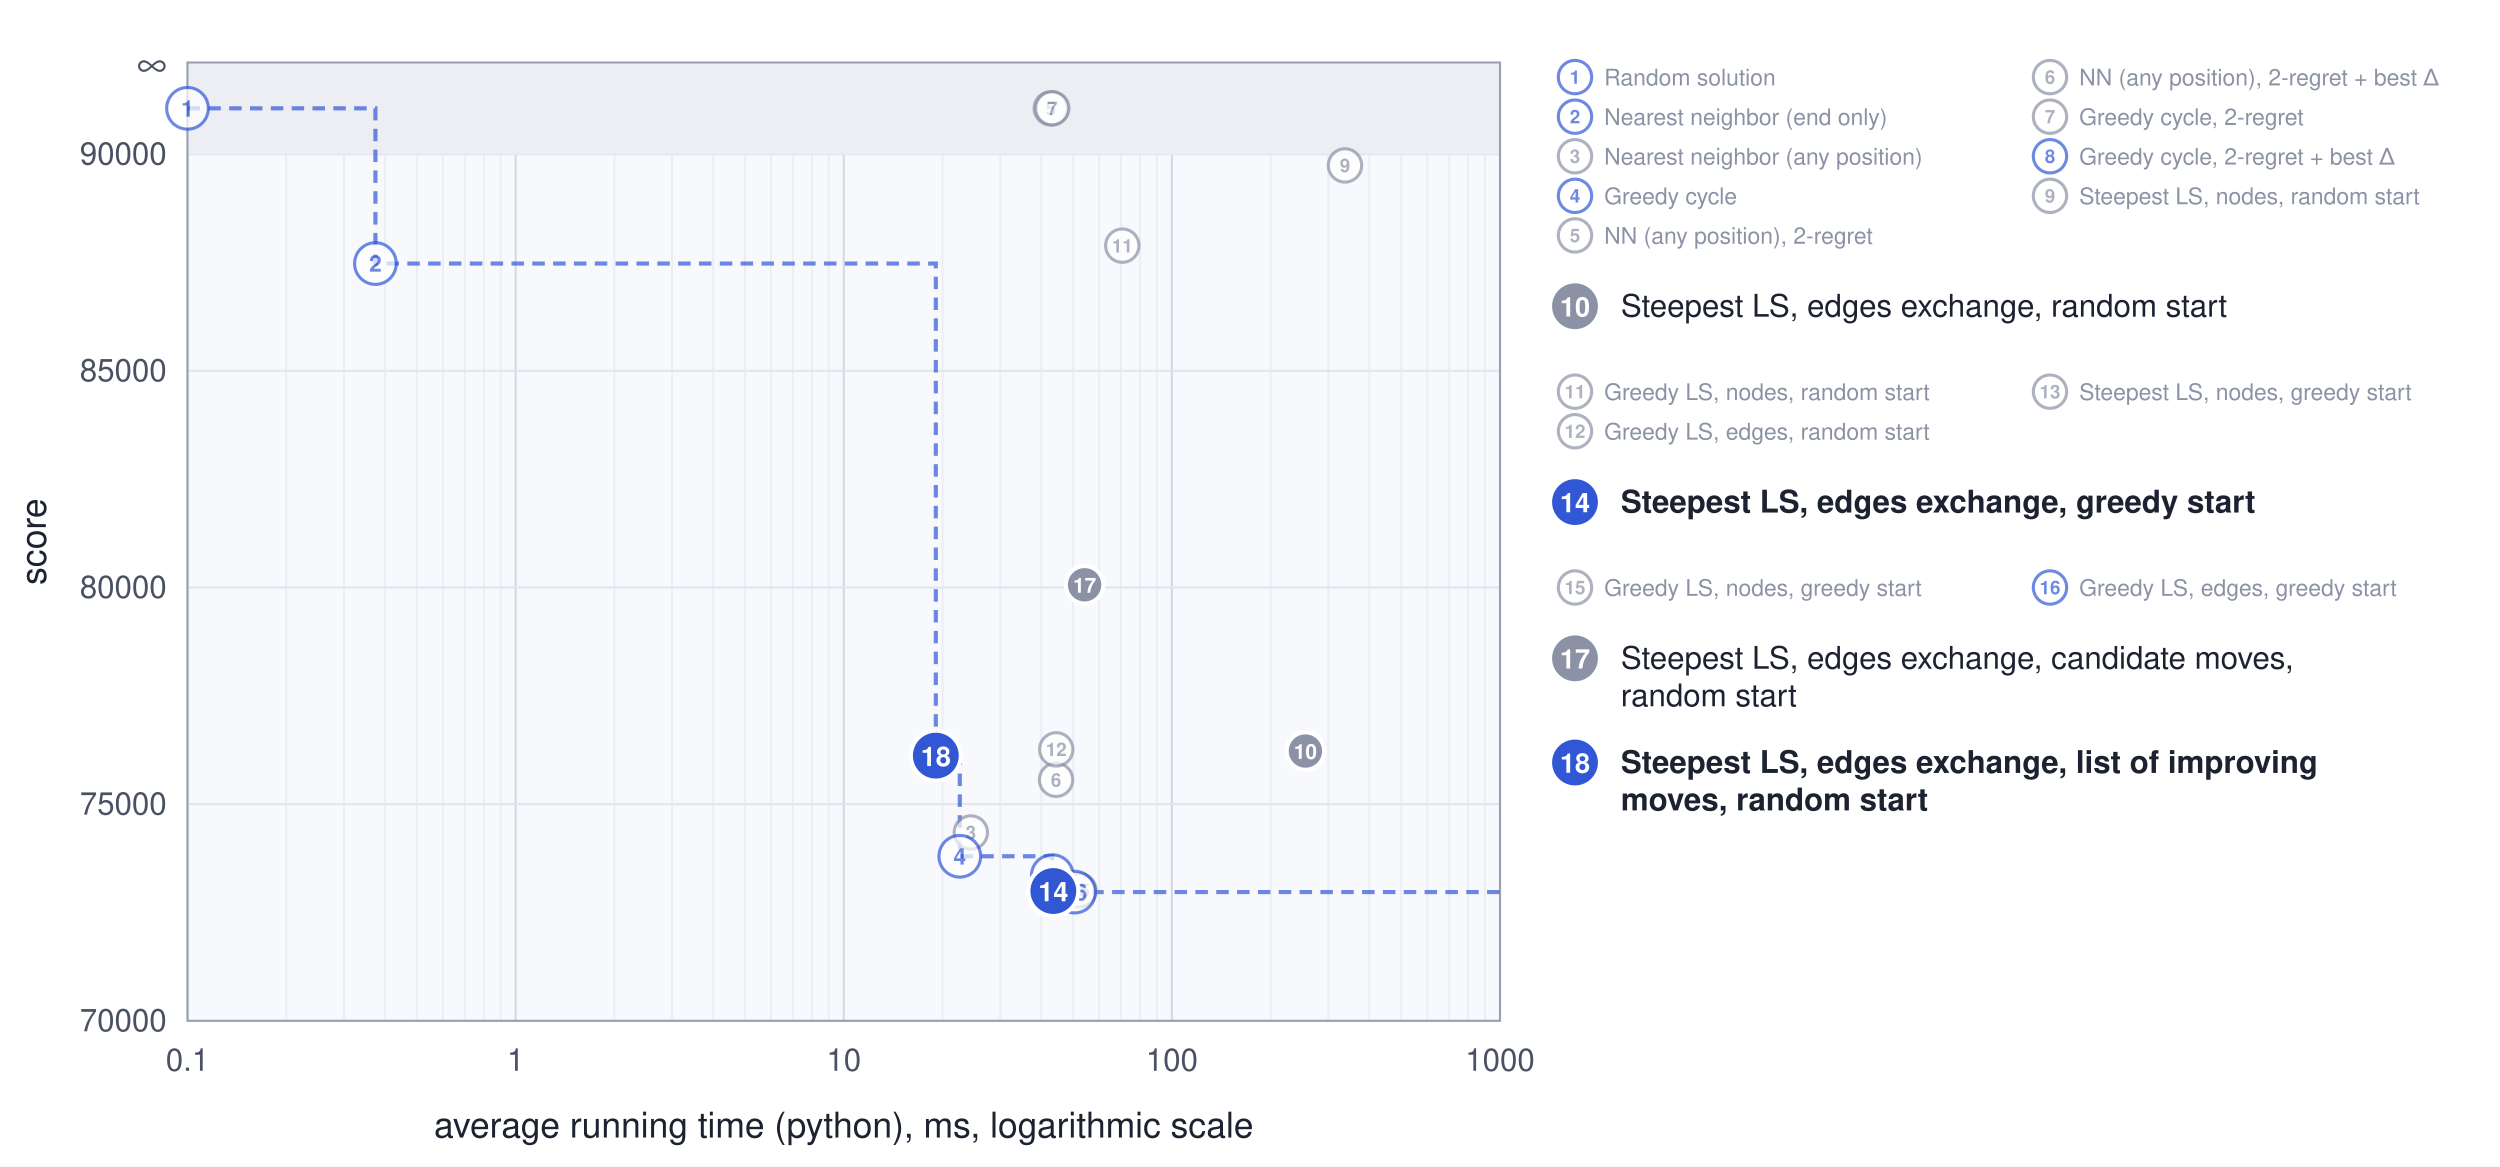
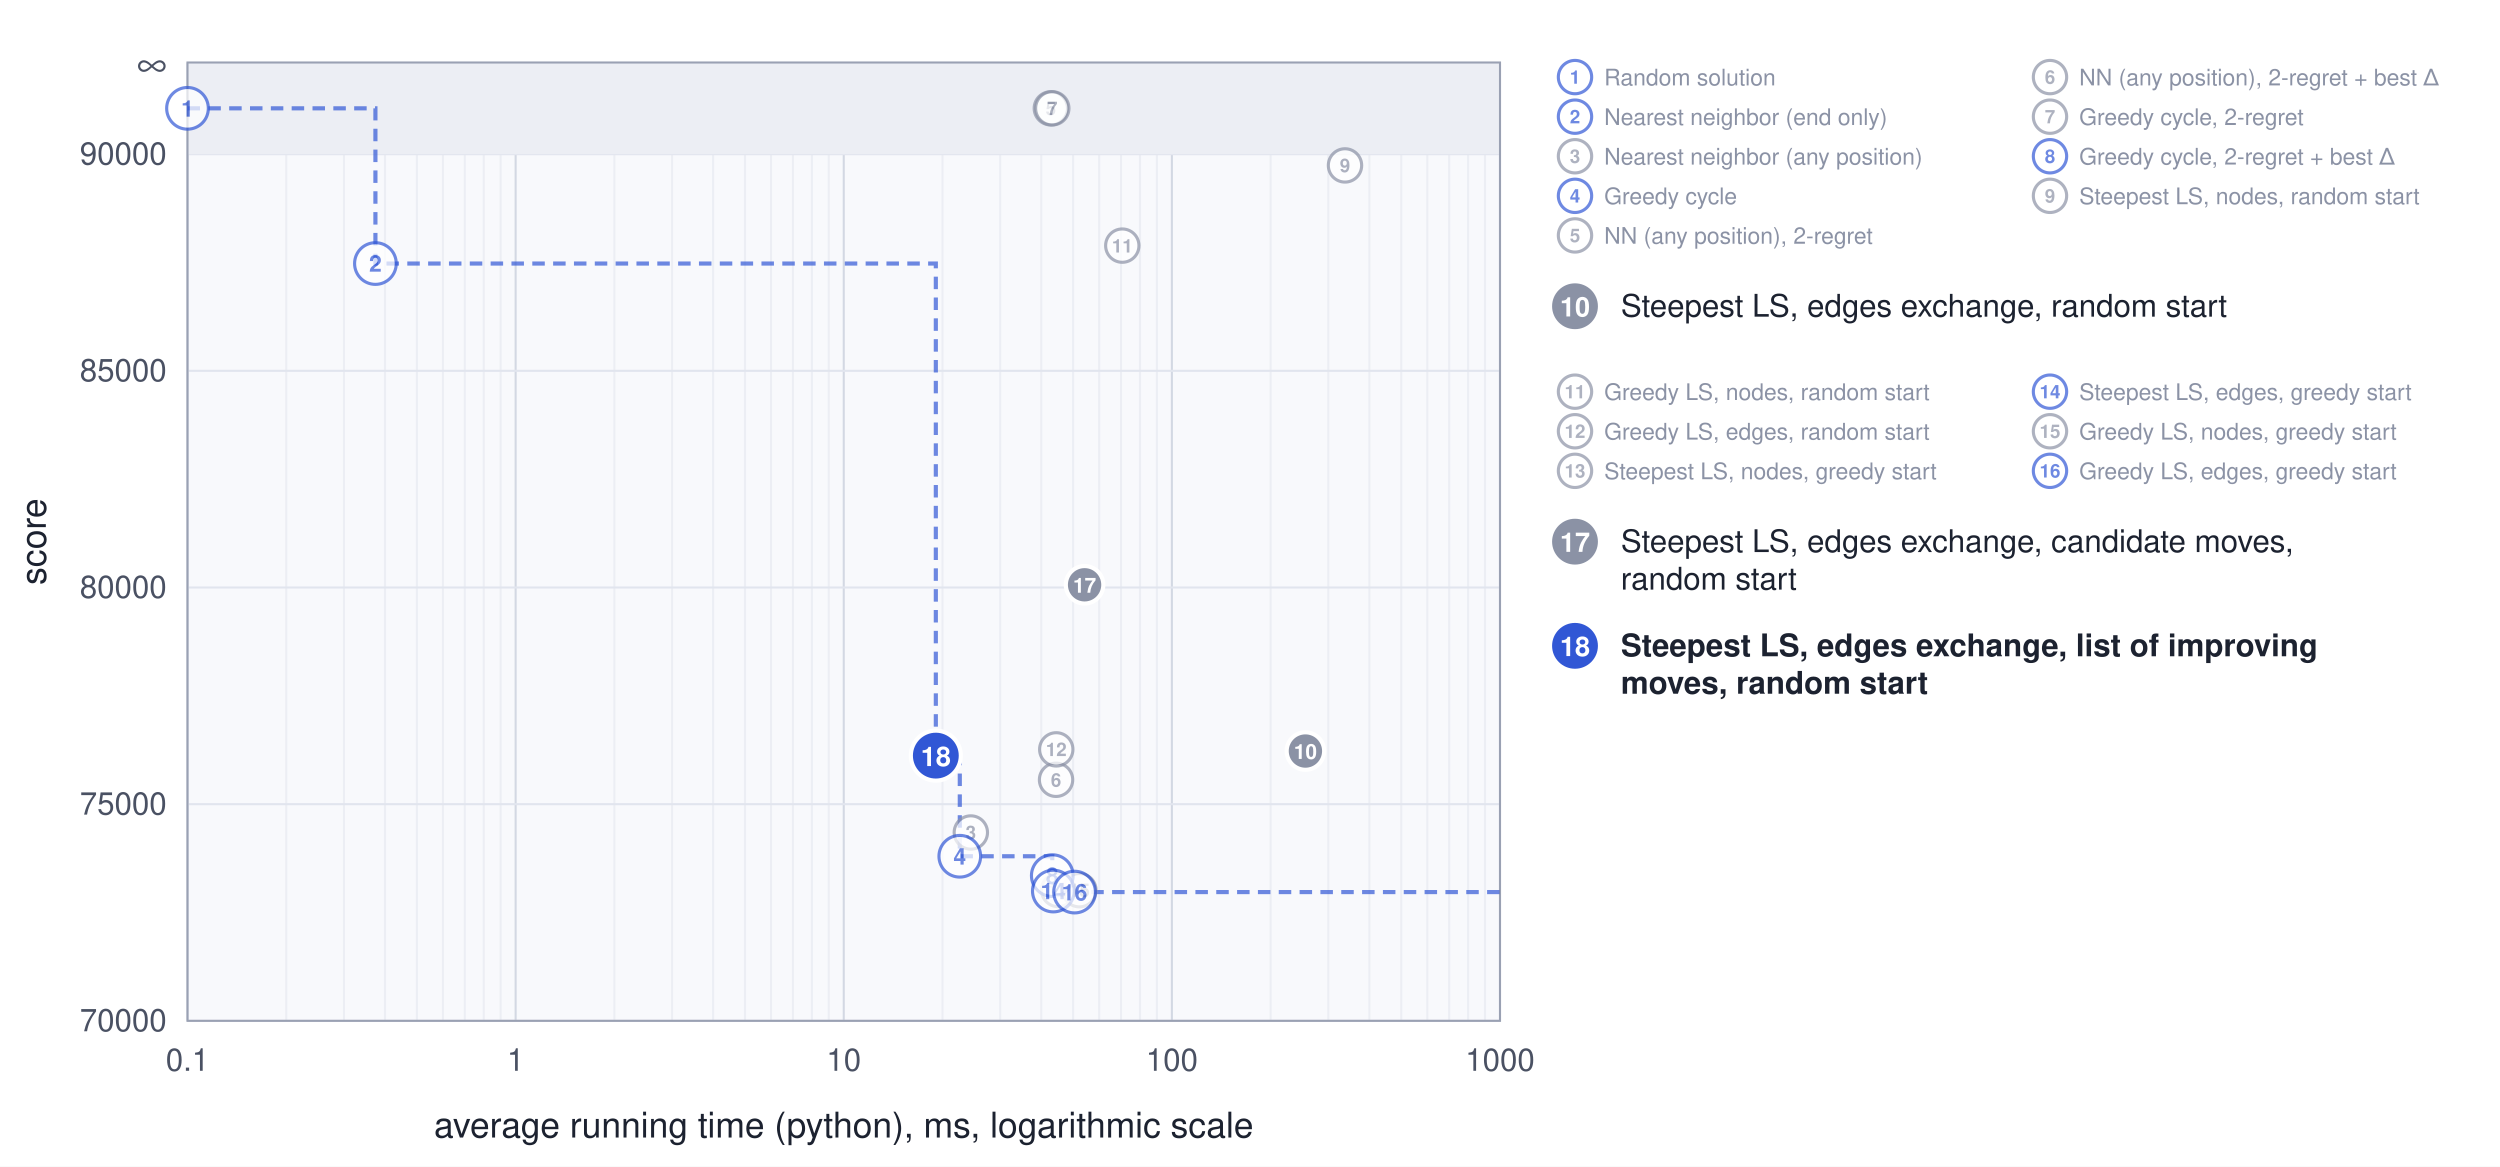
<svg xmlns="http://www.w3.org/2000/svg" viewBox="0 0 1200 560" width="1200" height="560" font-family="Helvetica, Arial, sans-serif" font-size="15">
  <rect width="1200" height="560" fill="#fff" />
  <rect x="90" y="30" width="630" height="460" fill="#f8f9fc" />
  <line x1="90.0" y1="30" x2="90.0" y2="490" stroke="#d3d8e3" />
  <text x="90.0" y="514" text-anchor="middle" fill="#4a5163">0.1</text>
  <line x1="137.4" y1="30" x2="137.4" y2="490" stroke="#eceef4" />
  <line x1="165.1" y1="30" x2="165.1" y2="490" stroke="#eceef4" />
  <line x1="184.8" y1="30" x2="184.8" y2="490" stroke="#eceef4" />
  <line x1="200.1" y1="30" x2="200.1" y2="490" stroke="#eceef4" />
  <line x1="212.6" y1="30" x2="212.6" y2="490" stroke="#eceef4" />
  <line x1="223.1" y1="30" x2="223.1" y2="490" stroke="#eceef4" />
  <line x1="232.2" y1="30" x2="232.2" y2="490" stroke="#eceef4" />
  <line x1="240.3" y1="30" x2="240.3" y2="490" stroke="#eceef4" />
  <line x1="247.5" y1="30" x2="247.5" y2="490" stroke="#d3d8e3" />
  <text x="247.5" y="514" text-anchor="middle" fill="#4a5163">1</text>
  <line x1="294.9" y1="30" x2="294.9" y2="490" stroke="#eceef4" />
  <line x1="322.6" y1="30" x2="322.6" y2="490" stroke="#eceef4" />
  <line x1="342.3" y1="30" x2="342.3" y2="490" stroke="#eceef4" />
  <line x1="357.6" y1="30" x2="357.6" y2="490" stroke="#eceef4" />
  <line x1="370.1" y1="30" x2="370.1" y2="490" stroke="#eceef4" />
  <line x1="380.6" y1="30" x2="380.6" y2="490" stroke="#eceef4" />
  <line x1="389.7" y1="30" x2="389.7" y2="490" stroke="#eceef4" />
  <line x1="397.8" y1="30" x2="397.8" y2="490" stroke="#eceef4" />
  <line x1="405.0" y1="30" x2="405.0" y2="490" stroke="#d3d8e3" />
  <text x="405.0" y="514" text-anchor="middle" fill="#4a5163">10</text>
  <line x1="452.4" y1="30" x2="452.4" y2="490" stroke="#eceef4" />
  <line x1="480.1" y1="30" x2="480.1" y2="490" stroke="#eceef4" />
  <line x1="499.8" y1="30" x2="499.8" y2="490" stroke="#eceef4" />
  <line x1="515.1" y1="30" x2="515.1" y2="490" stroke="#eceef4" />
  <line x1="527.6" y1="30" x2="527.6" y2="490" stroke="#eceef4" />
  <line x1="538.1" y1="30" x2="538.1" y2="490" stroke="#eceef4" />
  <line x1="547.2" y1="30" x2="547.2" y2="490" stroke="#eceef4" />
  <line x1="555.3" y1="30" x2="555.3" y2="490" stroke="#eceef4" />
  <line x1="562.5" y1="30" x2="562.5" y2="490" stroke="#d3d8e3" />
  <text x="562.5" y="514" text-anchor="middle" fill="#4a5163">100</text>
  <line x1="609.9" y1="30" x2="609.9" y2="490" stroke="#eceef4" />
  <line x1="637.6" y1="30" x2="637.6" y2="490" stroke="#eceef4" />
  <line x1="657.3" y1="30" x2="657.3" y2="490" stroke="#eceef4" />
  <line x1="672.6" y1="30" x2="672.6" y2="490" stroke="#eceef4" />
  <line x1="685.1" y1="30" x2="685.1" y2="490" stroke="#eceef4" />
  <line x1="695.6" y1="30" x2="695.6" y2="490" stroke="#eceef4" />
  <line x1="704.7" y1="30" x2="704.7" y2="490" stroke="#eceef4" />
  <line x1="712.8" y1="30" x2="712.8" y2="490" stroke="#eceef4" />
  <line x1="720.0" y1="30" x2="720.0" y2="490" stroke="#d3d8e3" />
  <text x="720.0" y="514" text-anchor="middle" fill="#4a5163">1000</text>
  <line x1="90" y1="490.0" x2="720" y2="490.0" stroke="#e1e5ee" />
  <text x="80" y="495.0" text-anchor="end" fill="#4a5163">70000</text>
  <line x1="90" y1="386.0" x2="720" y2="386.0" stroke="#e1e5ee" />
  <text x="80" y="391.0" text-anchor="end" fill="#4a5163">75000</text>
  <line x1="90" y1="282.0" x2="720" y2="282.0" stroke="#e1e5ee" />
  <text x="80" y="287.0" text-anchor="end" fill="#4a5163">80000</text>
  <line x1="90" y1="178.0" x2="720" y2="178.0" stroke="#e1e5ee" />
  <text x="80" y="183.0" text-anchor="end" fill="#4a5163">85000</text>
  <line x1="90" y1="74.0" x2="720" y2="74.0" stroke="#e1e5ee" />
  <text x="80" y="79.0" text-anchor="end" fill="#4a5163">90000</text>
  <rect x="90" y="30" width="630" height="44" fill="#eceef4" />
  <text x="80" y="37" text-anchor="end" font-size="20" fill="#4a5163">∞</text>
  <rect x="90" y="30" width="630" height="460" fill="none" stroke="#9aa1b3" />
  <text x="405.0" y="546" text-anchor="middle" font-size="17" fill="#1c2230">average running time (python), ms, logarithmic scale</text>
  <text transform="translate(22,260.0) rotate(-90)" text-anchor="middle" font-size="17" fill="#1c2230">score</text>
  <path d="M90.0,52.0H180.2V126.5H449.2V362.7H460.7V411.0H505.1V420.3H505.6V427.7H515.8V428.2H720" fill="none" stroke="#3157d5" stroke-width="2" stroke-dasharray="6 4" opacity=".7" />
  <g opacity=".7">
    <circle cx="756.0" cy="37.0" r="8" fill="#fff" stroke="#3157d5" stroke-width="1.5" />
    <text x="756.0" y="40.2" text-anchor="middle" fill="#3157d5" font-size="9" font-weight="bold">1</text>
  </g>
  <text x="770" y="41" fill="#8b92a5" font-size="11">Random solution</text>
  <g opacity=".7">
    <circle cx="756.0" cy="56.0" r="8" fill="#fff" stroke="#3157d5" stroke-width="1.5" />
    <text x="756.0" y="59.2" text-anchor="middle" fill="#3157d5" font-size="9" font-weight="bold">2</text>
  </g>
  <text x="770" y="60" fill="#8b92a5" font-size="11">Nearest neighbor (end only)</text>
  <g opacity=".7">
    <circle cx="756.0" cy="75.0" r="8" fill="#fff" stroke="#8b92a5" stroke-width="1.5" />
    <text x="756.0" y="78.2" text-anchor="middle" fill="#8b92a5" font-size="9" font-weight="bold">3</text>
  </g>
  <text x="770" y="79" fill="#8b92a5" font-size="11">Nearest neighbor (any position)</text>
  <g opacity=".7">
    <circle cx="756.0" cy="94.0" r="8" fill="#fff" stroke="#3157d5" stroke-width="1.5" />
    <text x="756.0" y="97.2" text-anchor="middle" fill="#3157d5" font-size="9" font-weight="bold">4</text>
  </g>
  <text x="770" y="98" fill="#8b92a5" font-size="11">Greedy cycle</text>
  <g opacity=".7">
    <circle cx="756.0" cy="113.0" r="8" fill="#fff" stroke="#8b92a5" stroke-width="1.5" />
    <text x="756.0" y="116.2" text-anchor="middle" fill="#8b92a5" font-size="9" font-weight="bold">5</text>
  </g>
  <text x="770" y="117" fill="#8b92a5" font-size="11">NN (any position), 2-regret</text>
  <g opacity=".7">
    <circle cx="984.0" cy="37.0" r="8" fill="#fff" stroke="#8b92a5" stroke-width="1.5" />
    <text x="984.0" y="40.2" text-anchor="middle" fill="#8b92a5" font-size="9" font-weight="bold">6</text>
  </g>
  <text x="998" y="41" fill="#8b92a5" font-size="11">NN (any position), 2-regret + best Δ</text>
  <g opacity=".7">
    <circle cx="984.0" cy="56.0" r="8" fill="#fff" stroke="#8b92a5" stroke-width="1.5" />
    <text x="984.0" y="59.2" text-anchor="middle" fill="#8b92a5" font-size="9" font-weight="bold">7</text>
  </g>
  <text x="998" y="60" fill="#8b92a5" font-size="11">Greedy cycle, 2-regret</text>
  <g opacity=".7">
    <circle cx="984.0" cy="75.0" r="8" fill="#fff" stroke="#3157d5" stroke-width="1.5" />
    <text x="984.0" y="78.2" text-anchor="middle" fill="#3157d5" font-size="9" font-weight="bold">8</text>
  </g>
  <text x="998" y="79" fill="#8b92a5" font-size="11">Greedy cycle, 2-regret + best Δ</text>
  <g opacity=".7">
    <circle cx="984.0" cy="94.0" r="8" fill="#fff" stroke="#8b92a5" stroke-width="1.5" />
    <text x="984.0" y="97.2" text-anchor="middle" fill="#8b92a5" font-size="9" font-weight="bold">9</text>
  </g>
  <text x="998" y="98" fill="#8b92a5" font-size="11">Steepest LS, nodes, random start</text>
  <circle cx="756.0" cy="147.0" r="12" fill="#8b92a5" stroke="#fff" stroke-width="2" />
  <text x="756.0" y="151.9" text-anchor="middle" fill="#fff" font-size="13" font-weight="bold">10</text>
  <text x="778" y="152" fill="#1c2230">
    <tspan x="778" dy="0">Steepest LS, edges exchange, random start</tspan>
  </text>
  <g opacity=".7">
    <circle cx="756.0" cy="188.0" r="8" fill="#fff" stroke="#8b92a5" stroke-width="1.5" />
    <text x="756.0" y="191.2" text-anchor="middle" fill="#8b92a5" font-size="9" font-weight="bold">11</text>
  </g>
  <text x="770" y="192" fill="#8b92a5" font-size="11">Greedy LS, nodes, random start</text>
  <g opacity=".7">
    <circle cx="756.0" cy="207.0" r="8" fill="#fff" stroke="#8b92a5" stroke-width="1.5" />
    <text x="756.0" y="210.2" text-anchor="middle" fill="#8b92a5" font-size="9" font-weight="bold">12</text>
  </g>
  <text x="770" y="211" fill="#8b92a5" font-size="11">Greedy LS, edges, random start</text>
  <g opacity=".7">
-     <circle cx="984.0" cy="188.0" r="8" fill="#fff" stroke="#8b92a5" stroke-width="1.5" />
-     <text x="984.0" y="191.2" text-anchor="middle" fill="#8b92a5" font-size="9" font-weight="bold">13</text>
-   </g>
-   <text x="998" y="192" fill="#8b92a5" font-size="11">Steepest LS, nodes, greedy start</text>
-   <circle cx="756.0" cy="241.0" r="12" fill="#3157d5" stroke="#fff" stroke-width="2" />
-   <text x="756.0" y="245.9" text-anchor="middle" fill="#fff" font-size="13" font-weight="bold">14</text>
-   <text x="778" y="246" fill="#1c2230" font-weight="bold">
-     <tspan x="778" dy="0">Steepest LS, edges exchange, greedy start</tspan>
-   </text>
-   <g opacity=".7">
-     <circle cx="756.0" cy="282.0" r="8" fill="#fff" stroke="#8b92a5" stroke-width="1.5" />
-     <text x="756.0" y="285.2" text-anchor="middle" fill="#8b92a5" font-size="9" font-weight="bold">15</text>
-   </g>
-   <text x="770" y="286" fill="#8b92a5" font-size="11">Greedy LS, nodes, greedy start</text>
-   <g opacity=".7">
-     <circle cx="984.0" cy="282.0" r="8" fill="#fff" stroke="#3157d5" stroke-width="1.5" />
-     <text x="984.0" y="285.2" text-anchor="middle" fill="#3157d5" font-size="9" font-weight="bold">16</text>
-   </g>
-   <text x="998" y="286" fill="#8b92a5" font-size="11">Greedy LS, edges, greedy start</text>
-   <circle cx="756.0" cy="316.0" r="12" fill="#8b92a5" stroke="#fff" stroke-width="2" />
-   <text x="756.0" y="320.9" text-anchor="middle" fill="#fff" font-size="13" font-weight="bold">17</text>
-   <text x="778" y="321" fill="#1c2230">
+     <circle cx="756.0" cy="226.0" r="8" fill="#fff" stroke="#8b92a5" stroke-width="1.5" />
+     <text x="756.0" y="229.2" text-anchor="middle" fill="#8b92a5" font-size="9" font-weight="bold">13</text>
+   </g>
+   <text x="770" y="230" fill="#8b92a5" font-size="11">Steepest LS, nodes, greedy start</text>
+   <g opacity=".7">
+     <circle cx="984.0" cy="188.0" r="8" fill="#fff" stroke="#3157d5" stroke-width="1.5" />
+     <text x="984.0" y="191.2" text-anchor="middle" fill="#3157d5" font-size="9" font-weight="bold">14</text>
+   </g>
+   <text x="998" y="192" fill="#8b92a5" font-size="11">Steepest LS, edges, greedy start</text>
+   <g opacity=".7">
+     <circle cx="984.0" cy="207.0" r="8" fill="#fff" stroke="#8b92a5" stroke-width="1.5" />
+     <text x="984.0" y="210.2" text-anchor="middle" fill="#8b92a5" font-size="9" font-weight="bold">15</text>
+   </g>
+   <text x="998" y="211" fill="#8b92a5" font-size="11">Greedy LS, nodes, greedy start</text>
+   <g opacity=".7">
+     <circle cx="984.0" cy="226.0" r="8" fill="#fff" stroke="#3157d5" stroke-width="1.5" />
+     <text x="984.0" y="229.2" text-anchor="middle" fill="#3157d5" font-size="9" font-weight="bold">16</text>
+   </g>
+   <text x="998" y="230" fill="#8b92a5" font-size="11">Greedy LS, edges, greedy start</text>
+   <circle cx="756.0" cy="260.0" r="12" fill="#8b92a5" stroke="#fff" stroke-width="2" />
+   <text x="756.0" y="264.9" text-anchor="middle" fill="#fff" font-size="13" font-weight="bold">17</text>
+   <text x="778" y="265" fill="#1c2230">
    <tspan x="778" dy="0">Steepest LS, edges exchange, candidate moves,</tspan>
    <tspan x="778" dy="18">random start</tspan>
  </text>
-   <circle cx="756.0" cy="366.0" r="12" fill="#3157d5" stroke="#fff" stroke-width="2" />
-   <text x="756.0" y="370.9" text-anchor="middle" fill="#fff" font-size="13" font-weight="bold">18</text>
-   <text x="778" y="371" fill="#1c2230" font-weight="bold">
+   <circle cx="756.0" cy="310.0" r="12" fill="#3157d5" stroke="#fff" stroke-width="2" />
+   <text x="756.0" y="314.9" text-anchor="middle" fill="#fff" font-size="13" font-weight="bold">18</text>
+   <text x="778" y="315" fill="#1c2230" font-weight="bold">
    <tspan x="778" dy="0">Steepest LS, edges exchange, list of improving</tspan>
    <tspan x="778" dy="18">moves, random start</tspan>
  </text>
  <g opacity=".7">
    <circle cx="466.0" cy="399.6" r="8" fill="#fff" stroke="#8b92a5" stroke-width="1.5" />
    <text x="466.0" y="402.8" text-anchor="middle" fill="#8b92a5" font-size="9" font-weight="bold">3</text>
  </g>
  <g opacity=".7">
    <circle cx="504.4" cy="52.0" r="8" fill="#fff" stroke="#8b92a5" stroke-width="1.5" />
    <text x="504.4" y="55.2" text-anchor="middle" fill="#8b92a5" font-size="9" font-weight="bold">5</text>
  </g>
  <g opacity=".7">
    <circle cx="506.9" cy="374.3" r="8" fill="#fff" stroke="#8b92a5" stroke-width="1.5" />
    <text x="506.9" y="377.6" text-anchor="middle" fill="#8b92a5" font-size="9" font-weight="bold">6</text>
  </g>
  <g opacity=".7">
    <circle cx="505.1" cy="52.0" r="8" fill="#fff" stroke="#8b92a5" stroke-width="1.5" />
    <text x="505.1" y="55.2" text-anchor="middle" fill="#8b92a5" font-size="9" font-weight="bold">7</text>
  </g>
  <g opacity=".7">
    <circle cx="645.6" cy="79.4" r="8" fill="#fff" stroke="#8b92a5" stroke-width="1.5" />
    <text x="645.6" y="82.6" text-anchor="middle" fill="#8b92a5" font-size="9" font-weight="bold">9</text>
  </g>
  <g opacity=".7">
    <circle cx="538.7" cy="117.9" r="8" fill="#fff" stroke="#8b92a5" stroke-width="1.5" />
    <text x="538.7" y="121.2" text-anchor="middle" fill="#8b92a5" font-size="9" font-weight="bold">11</text>
  </g>
  <g opacity=".7">
    <circle cx="507.0" cy="359.7" r="8" fill="#fff" stroke="#8b92a5" stroke-width="1.5" />
    <text x="507.0" y="362.9" text-anchor="middle" fill="#8b92a5" font-size="9" font-weight="bold">12</text>
  </g>
  <g opacity=".7">
    <circle cx="507.9" cy="427.2" r="8" fill="#fff" stroke="#8b92a5" stroke-width="1.5" />
    <text x="507.9" y="430.5" text-anchor="middle" fill="#8b92a5" font-size="9" font-weight="bold">13</text>
  </g>
  <g opacity=".7">
    <circle cx="518.1" cy="427.3" r="8" fill="#fff" stroke="#8b92a5" stroke-width="1.5" />
    <text x="518.1" y="430.5" text-anchor="middle" fill="#8b92a5" font-size="9" font-weight="bold">15</text>
  </g>
  <circle cx="626.6" cy="360.5" r="9" fill="#8b92a5" stroke="#fff" stroke-width="2" />
  <text x="626.6" y="364.3" text-anchor="middle" fill="#fff" font-size="10" font-weight="bold">10</text>
  <circle cx="520.6" cy="280.7" r="9" fill="#8b92a5" stroke="#fff" stroke-width="2" />
  <text x="520.6" y="284.5" text-anchor="middle" fill="#fff" font-size="10" font-weight="bold">17</text>
  <g opacity=".7">
    <circle cx="90.0" cy="52.0" r="10" fill="#fff" stroke="#3157d5" stroke-width="1.5" />
    <text x="90.0" y="56.0" text-anchor="middle" fill="#3157d5" font-size="11" font-weight="bold">1</text>
  </g>
  <g opacity=".7">
    <circle cx="180.2" cy="126.5" r="10" fill="#fff" stroke="#3157d5" stroke-width="1.5" />
    <text x="180.2" y="130.4" text-anchor="middle" fill="#3157d5" font-size="11" font-weight="bold">2</text>
  </g>
  <g opacity=".7">
    <circle cx="460.7" cy="411.0" r="10" fill="#fff" stroke="#3157d5" stroke-width="1.5" />
    <text x="460.7" y="415.0" text-anchor="middle" fill="#3157d5" font-size="11" font-weight="bold">4</text>
  </g>
  <g opacity=".7">
    <circle cx="505.1" cy="420.3" r="10" fill="#fff" stroke="#3157d5" stroke-width="1.5" />
    <text x="505.1" y="424.3" text-anchor="middle" fill="#3157d5" font-size="11" font-weight="bold">8</text>
  </g>
  <g opacity=".7">
+     <circle cx="505.6" cy="427.7" r="10" fill="#fff" stroke="#3157d5" stroke-width="1.5" />
+     <text x="505.6" y="431.6" text-anchor="middle" fill="#3157d5" font-size="11" font-weight="bold">14</text>
+   </g>
+   <g opacity=".7">
    <circle cx="515.8" cy="428.2" r="10" fill="#fff" stroke="#3157d5" stroke-width="1.5" />
    <text x="515.8" y="432.2" text-anchor="middle" fill="#3157d5" font-size="11" font-weight="bold">16</text>
  </g>
-   <circle cx="505.6" cy="427.7" r="12" fill="#3157d5" stroke="#fff" stroke-width="2" />
-   <text x="505.6" y="432.6" text-anchor="middle" fill="#fff" font-size="13" font-weight="bold">14</text>
  <circle cx="449.2" cy="362.7" r="12" fill="#3157d5" stroke="#fff" stroke-width="2" />
  <text x="449.2" y="367.7" text-anchor="middle" fill="#fff" font-size="13" font-weight="bold">18</text>
</svg>
